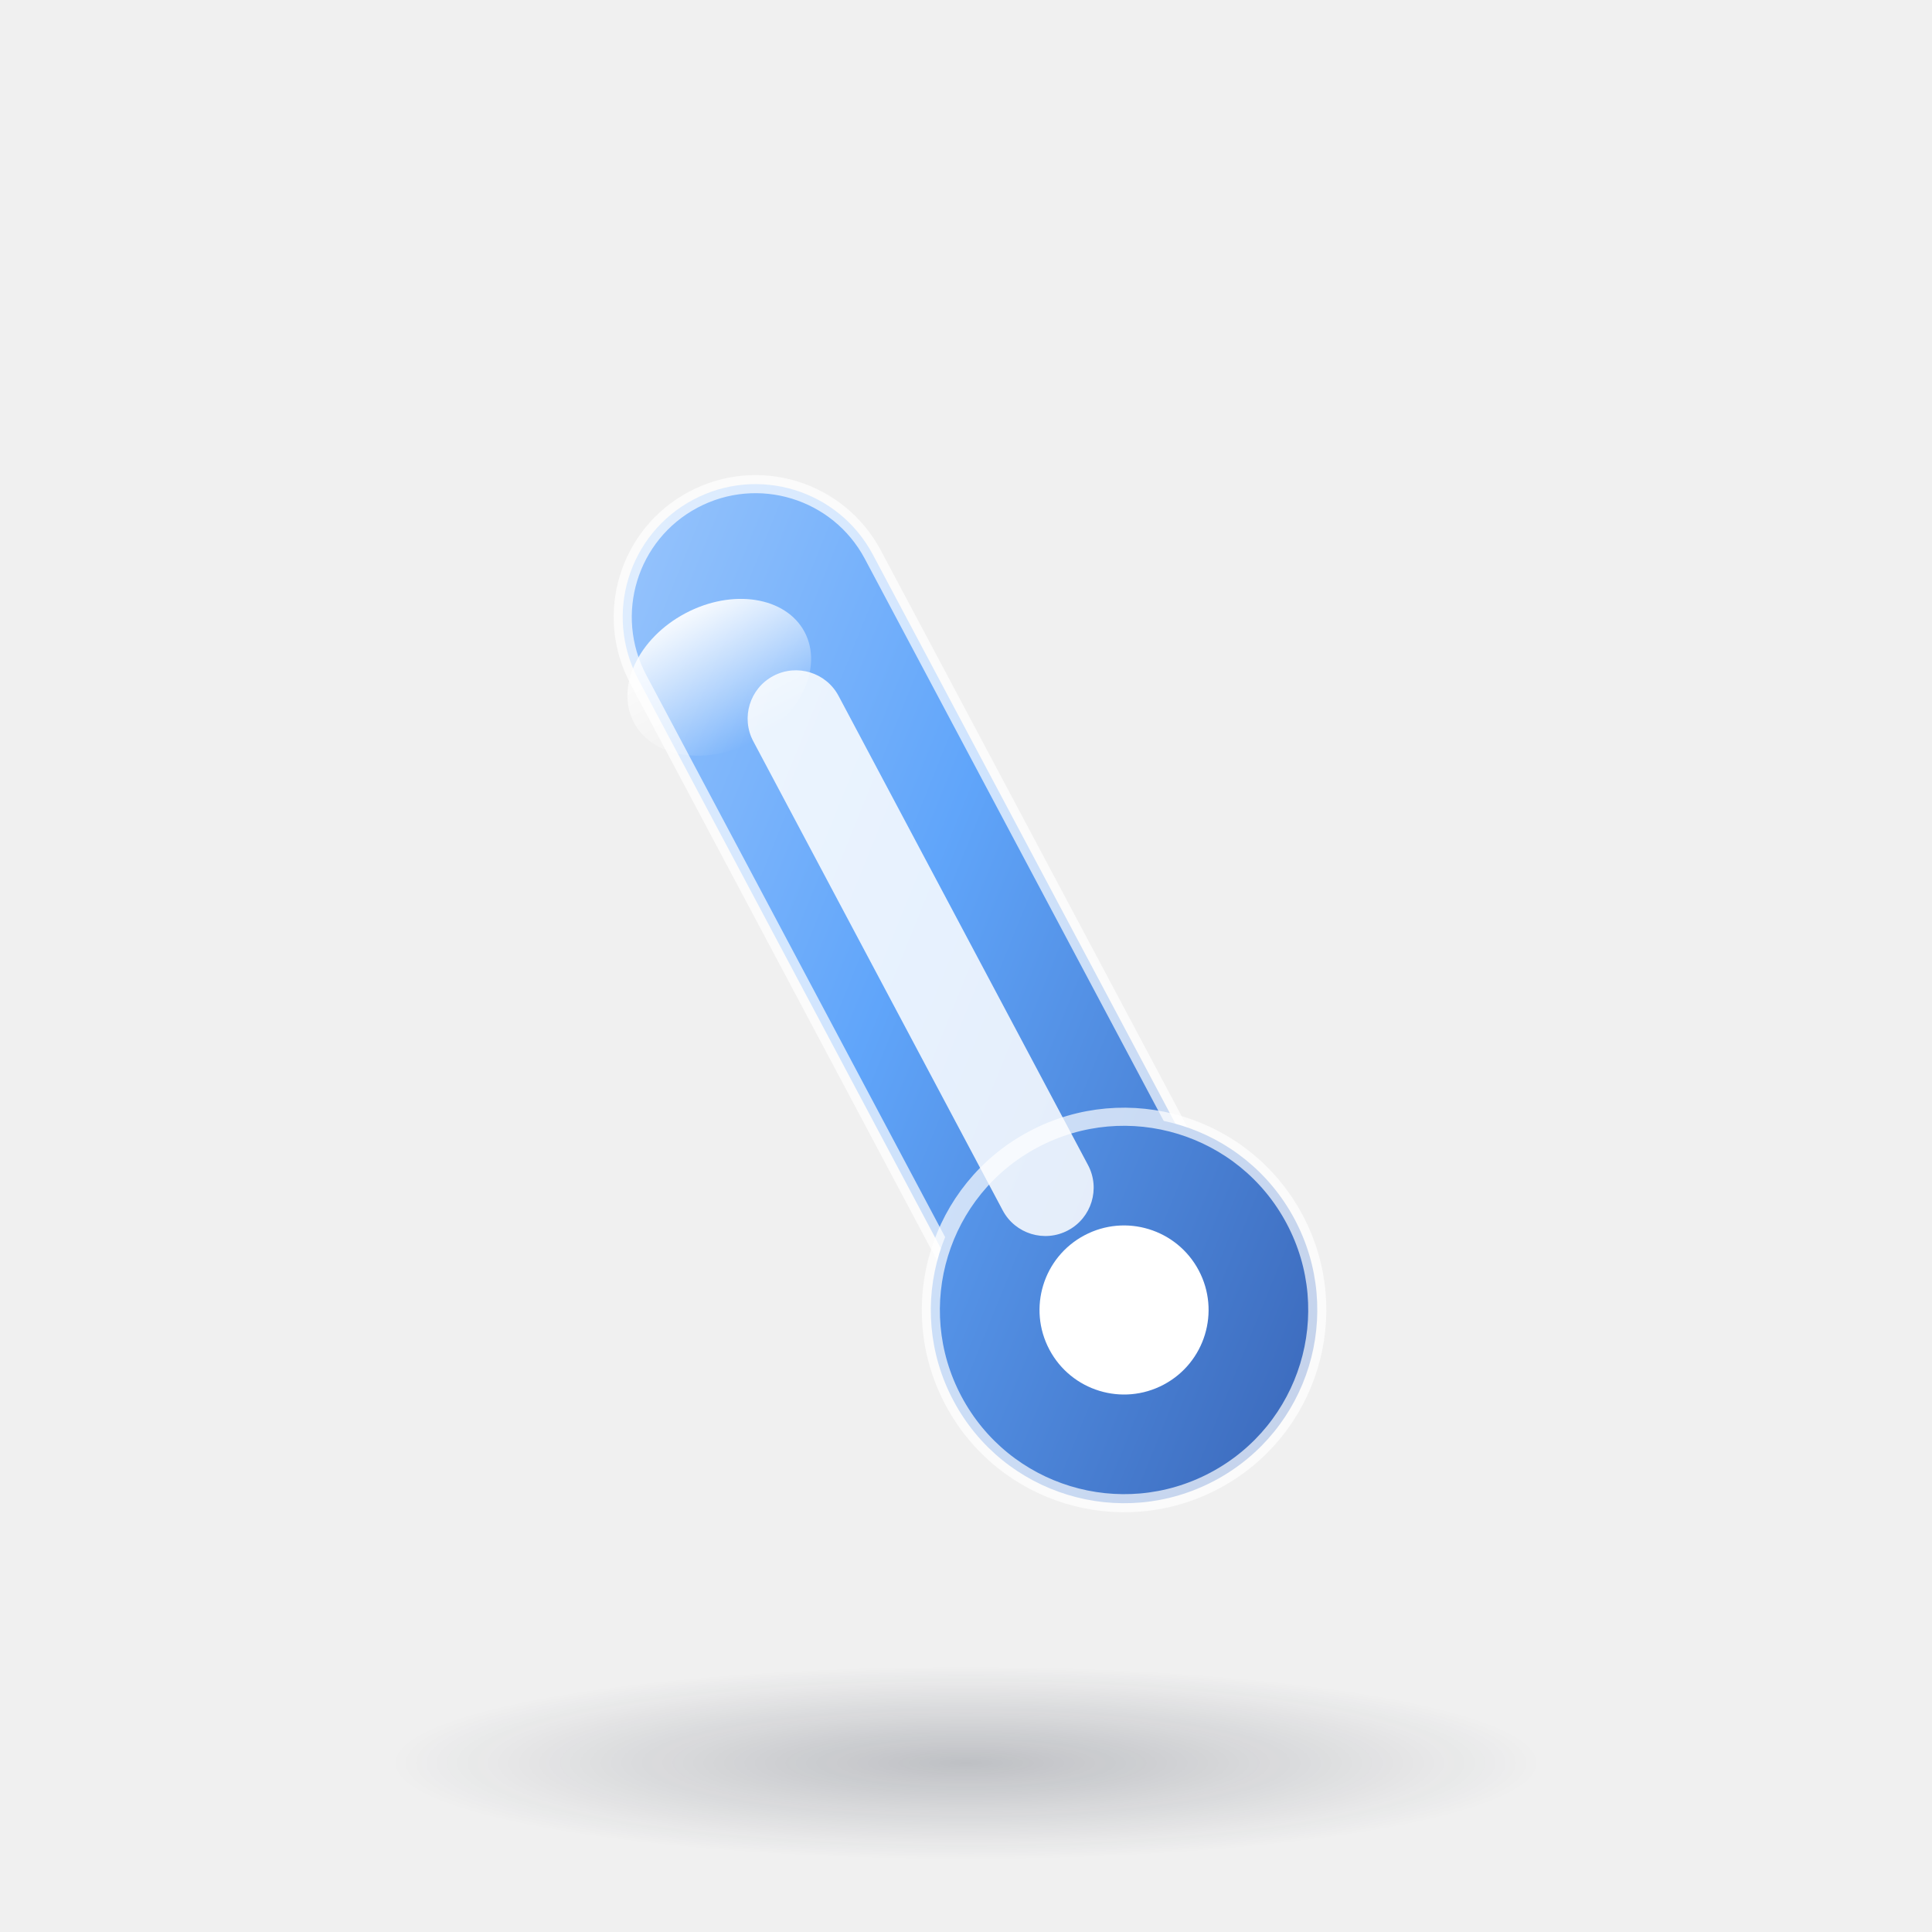
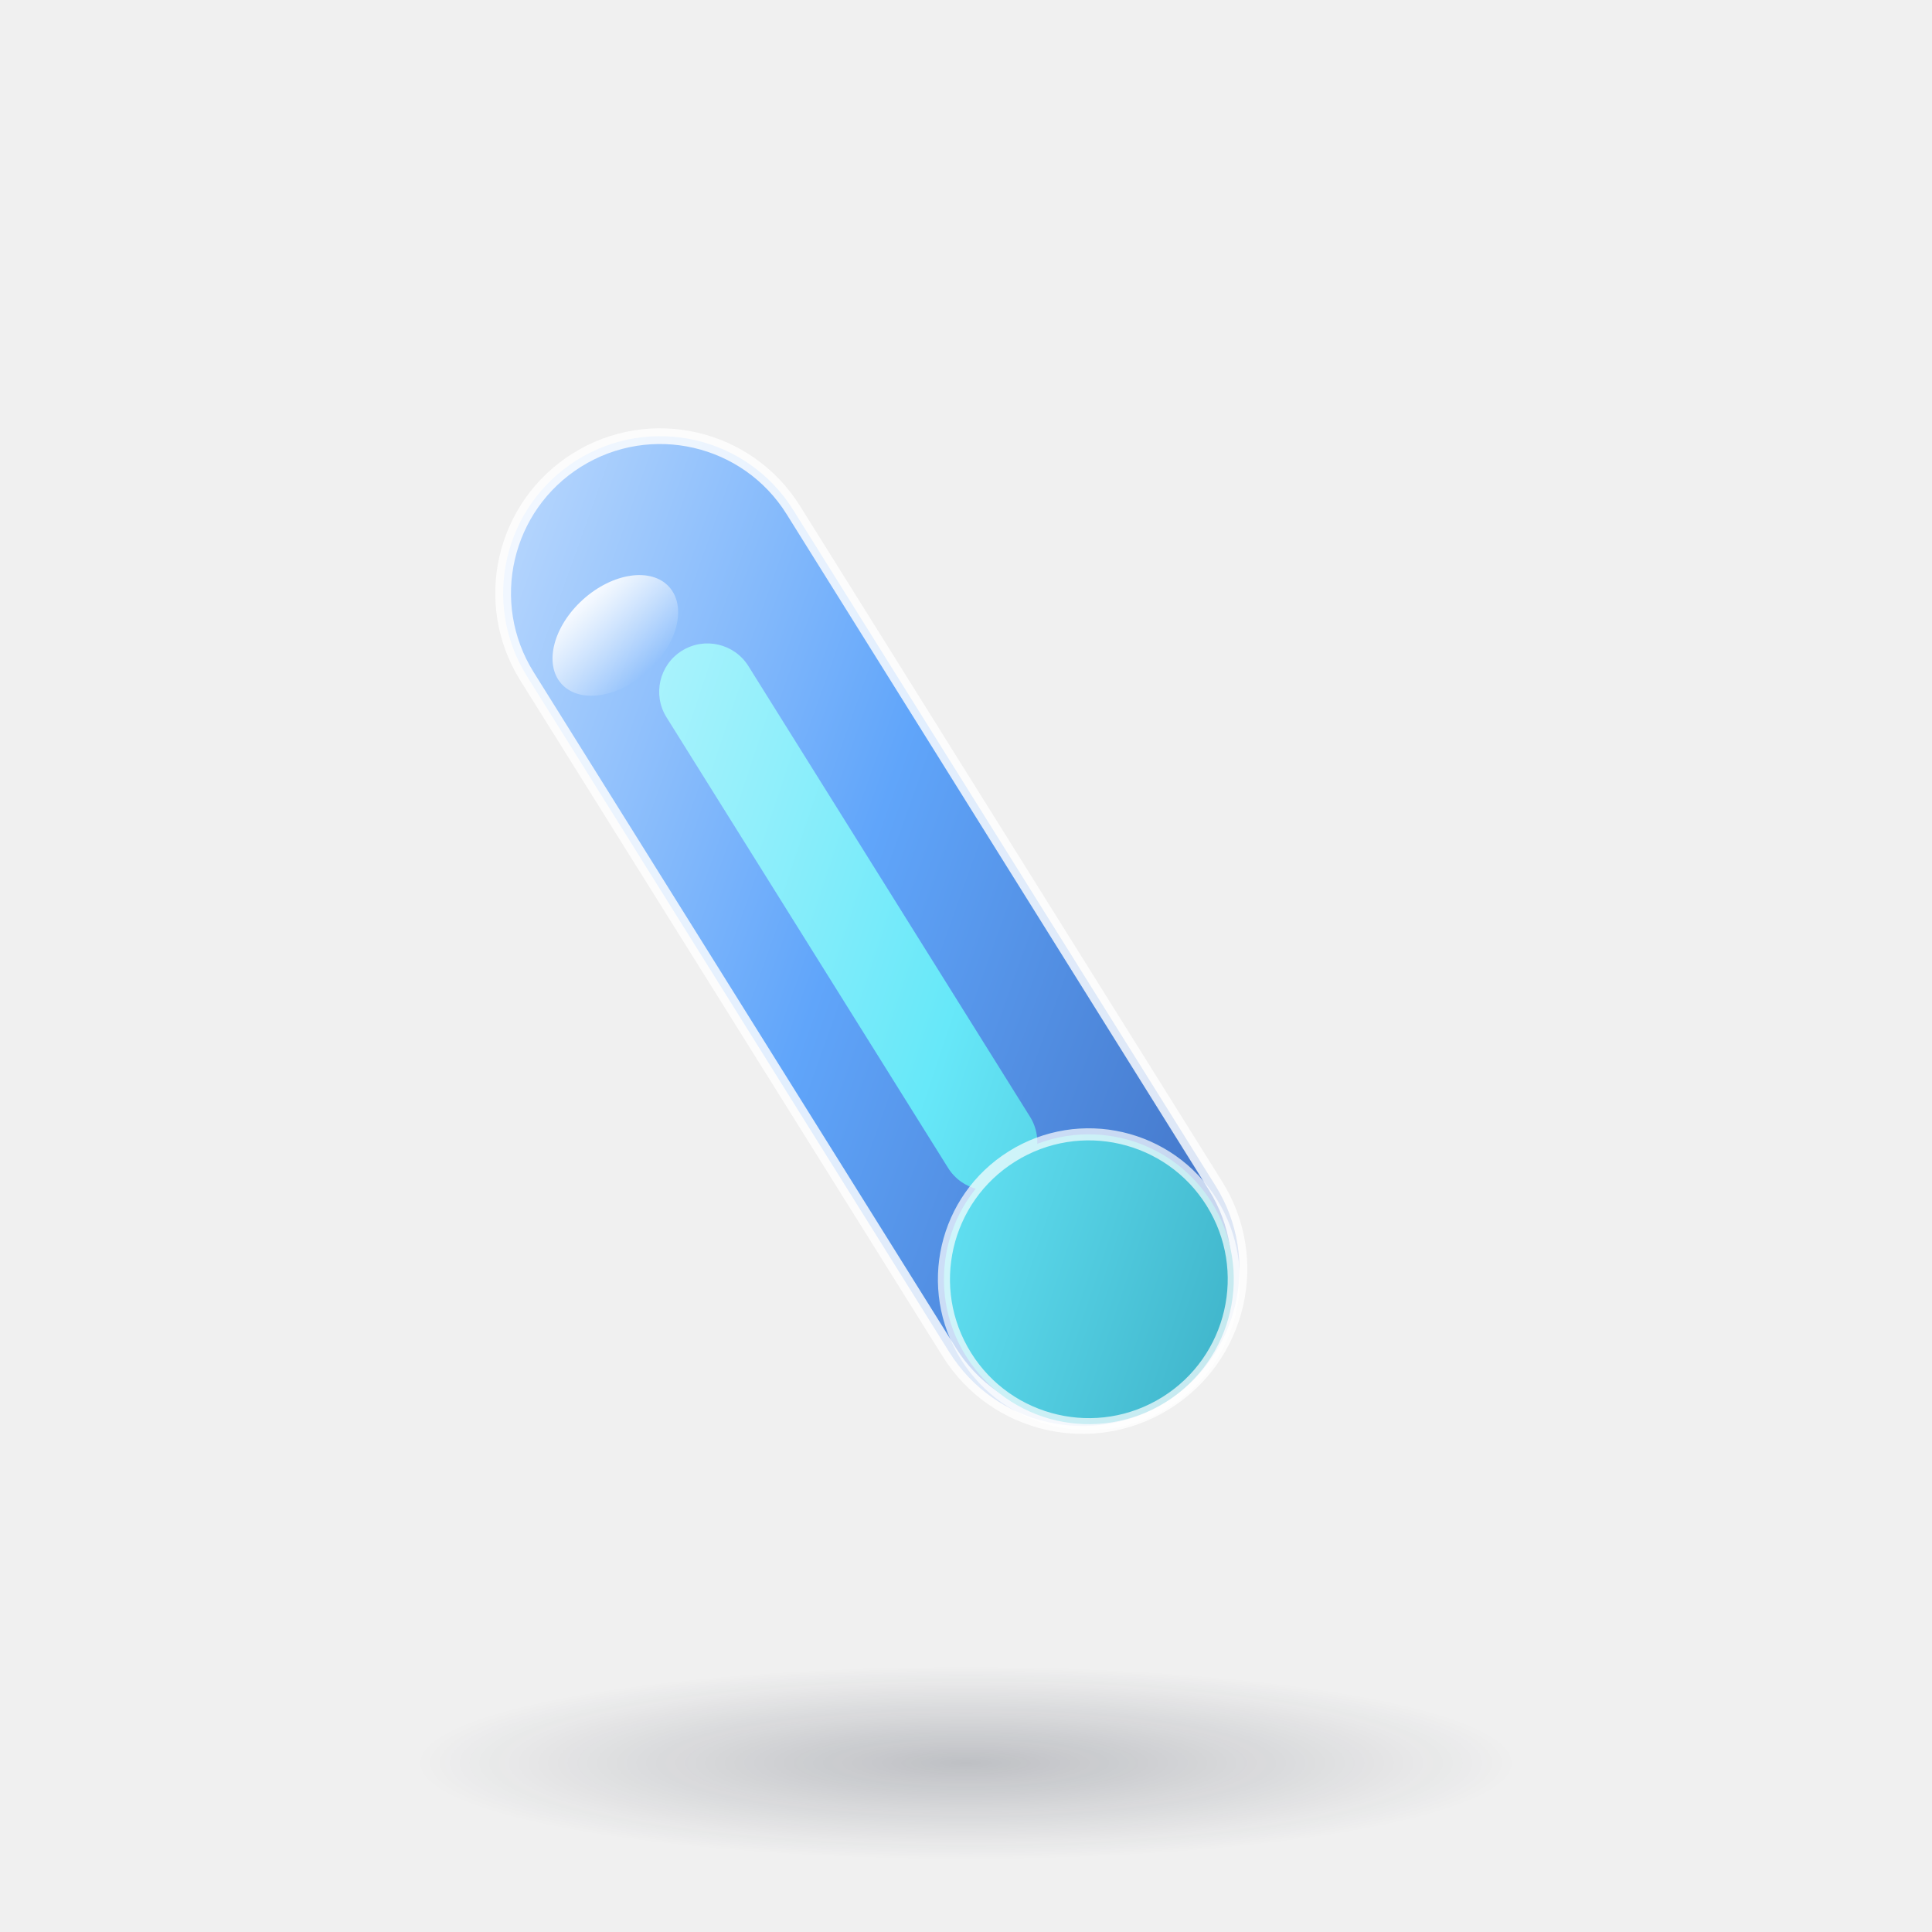
<svg xmlns="http://www.w3.org/2000/svg" viewBox="0 0 160 160" fill="none">
  <defs>
-     <linearGradient id="c" x1="28" y1="18" x2="132" y2="142" gradientUnits="userSpaceOnUse">
-       <stop stop-color="#DBEAFE" />
-       <stop offset=".48" stop-color="#60A5FA" />
+     <linearGradient id="g" x1="36" y1="24" x2="128" y2="140" gradientUnits="userSpaceOnUse">
+       <stop stop-color="#EFF6FF" />
+       <stop offset=".42" stop-color="#60A5FA" />
      <stop offset="1" stop-color="#1E3A8A" />
    </linearGradient>
-     <linearGradient id="b" x1="0" y1="0" x2="0" y2="1">
+     <linearGradient id="a" x1="44" y1="28" x2="130" y2="132" gradientUnits="userSpaceOnUse">
+       <stop stop-color="#ECFEFF" />
+       <stop offset=".48" stop-color="#67E8F9" />
+       <stop offset="1" stop-color="#0E7490" />
+     </linearGradient>
+     <linearGradient id="w" x1="0" y1="0" x2="0" y2="1">
+       <stop stop-color="#fff" />
+       <stop offset="1" stop-color="#E8EEF5" />
+     </linearGradient>
+     <linearGradient id="h" x1="0" y1="0" x2="0" y2="1">
      <stop stop-color="#fff" stop-opacity=".92" />
      <stop offset="1" stop-color="#fff" stop-opacity="0" />
    </linearGradient>
    <radialGradient id="s" cx="50%" cy="50%" r="50%">
-       <stop stop-color="#0f172a" stop-opacity=".22" />
-       <stop offset="1" stop-color="#0f172a" stop-opacity="0" />
+       <stop stop-color="#0F172A" stop-opacity=".22" />
+       <stop offset="1" stop-color="#0F172A" stop-opacity="0" />
    </radialGradient>
-     <linearGradient id="w" x1="0" y1="0" x2="0" y2="1">
-       <stop stop-color="#fff" />
-       <stop offset="1" stop-color="#e8eef5" />
-     </linearGradient>
  </defs>
-   <ellipse cx="80" cy="146" rx="48" ry="8" fill="url(#s)" />
-   <g transform="rotate(-28 80 86)">
-     <rect x="70" y="36" width="22" height="86" rx="11" fill="url(#c)" stroke="#fff" stroke-opacity=".7" stroke-width="1.5" />
-     <circle cx="81" cy="112" r="16" fill="url(#c)" stroke="#fff" stroke-opacity=".7" stroke-width="1.5" />
-     <rect x="76" y="52" width="8" height="52" rx="4" fill="#fff" fill-opacity=".85" />
-     <circle cx="81" cy="112" r="7" fill="#fff" />
-     <ellipse cx="76" cy="50" rx="8" ry="6" fill="url(#b)" />
+   <ellipse cx="80" cy="146" rx="46" ry="8" fill="url(#s)" />
+   <g transform="rotate(-32 80 84)">
+     <rect x="64" y="28" width="26" height="92" rx="13" fill="url(#g)" stroke="#fff" stroke-opacity=".82" stroke-width="1.3" />
+     <rect x="72" y="46" width="8" height="52" rx="4" fill="url(#a)" />
+     <circle cx="77" cy="108" r="12" fill="url(#a)" stroke="#fff" stroke-opacity=".7" stroke-width="1" />
+     <ellipse cx="72" cy="42" rx="6" ry="4" fill="url(#h)" transform="rotate(-10 72 42)" />
  </g>
</svg>
